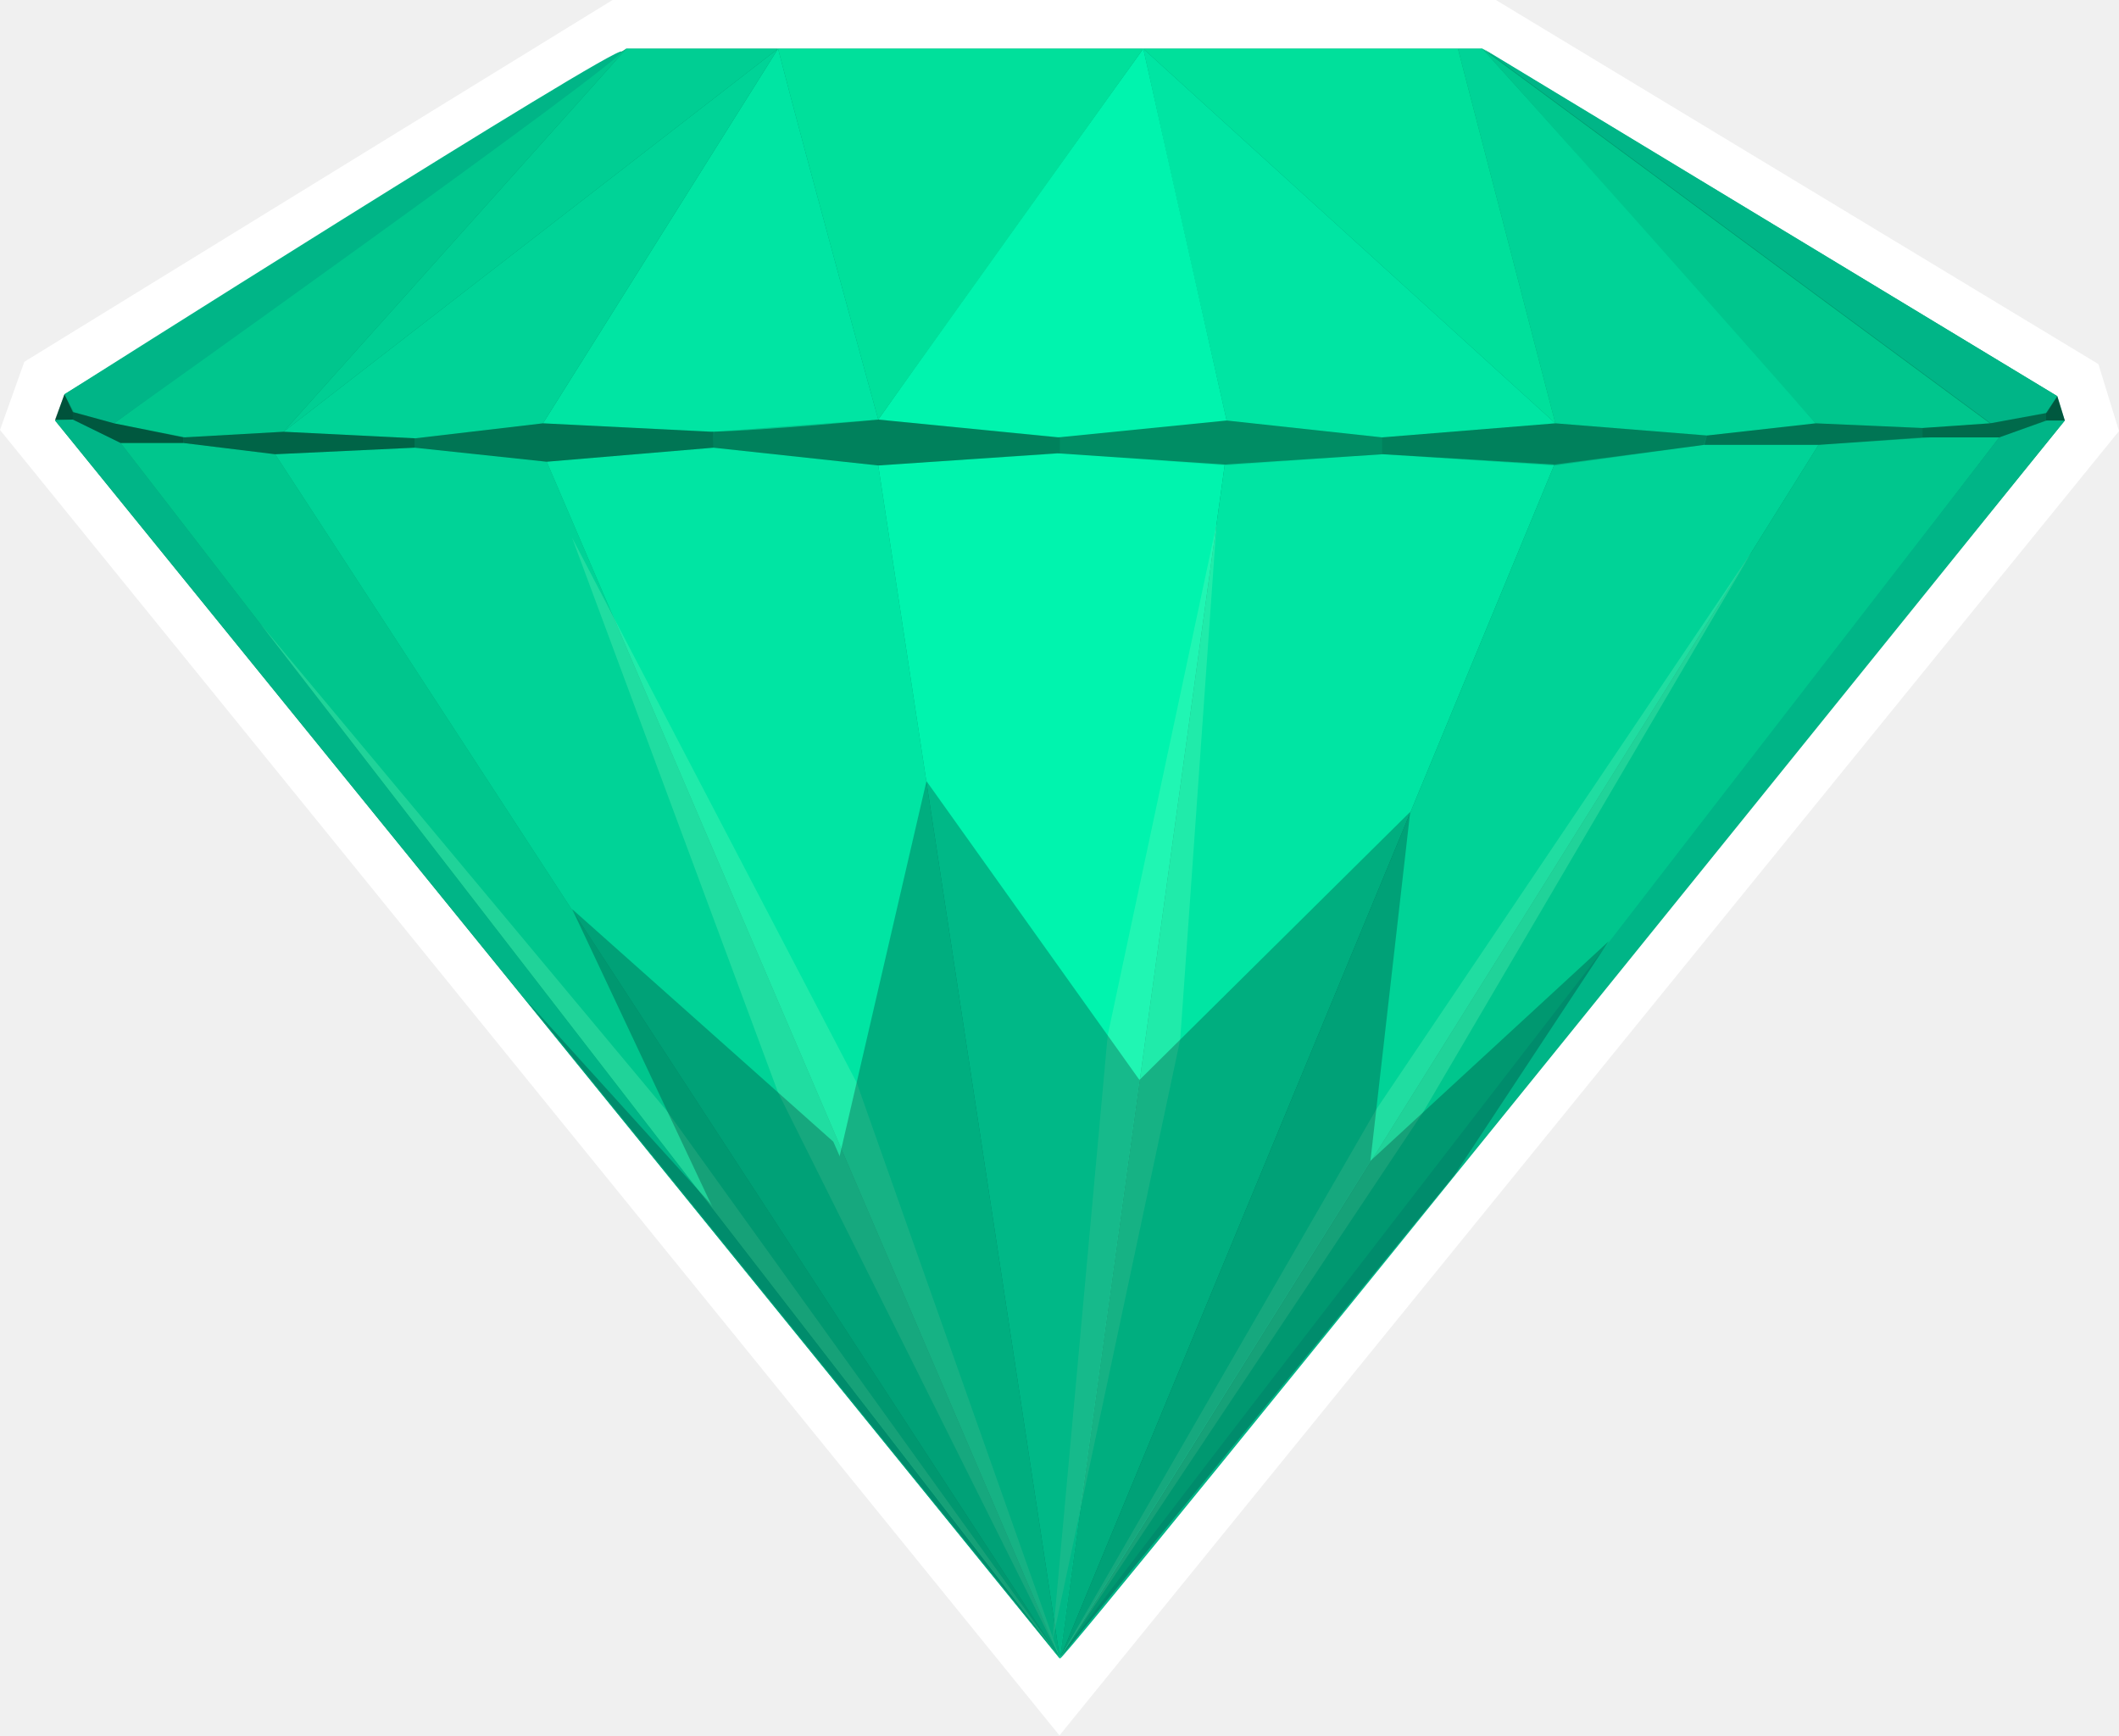
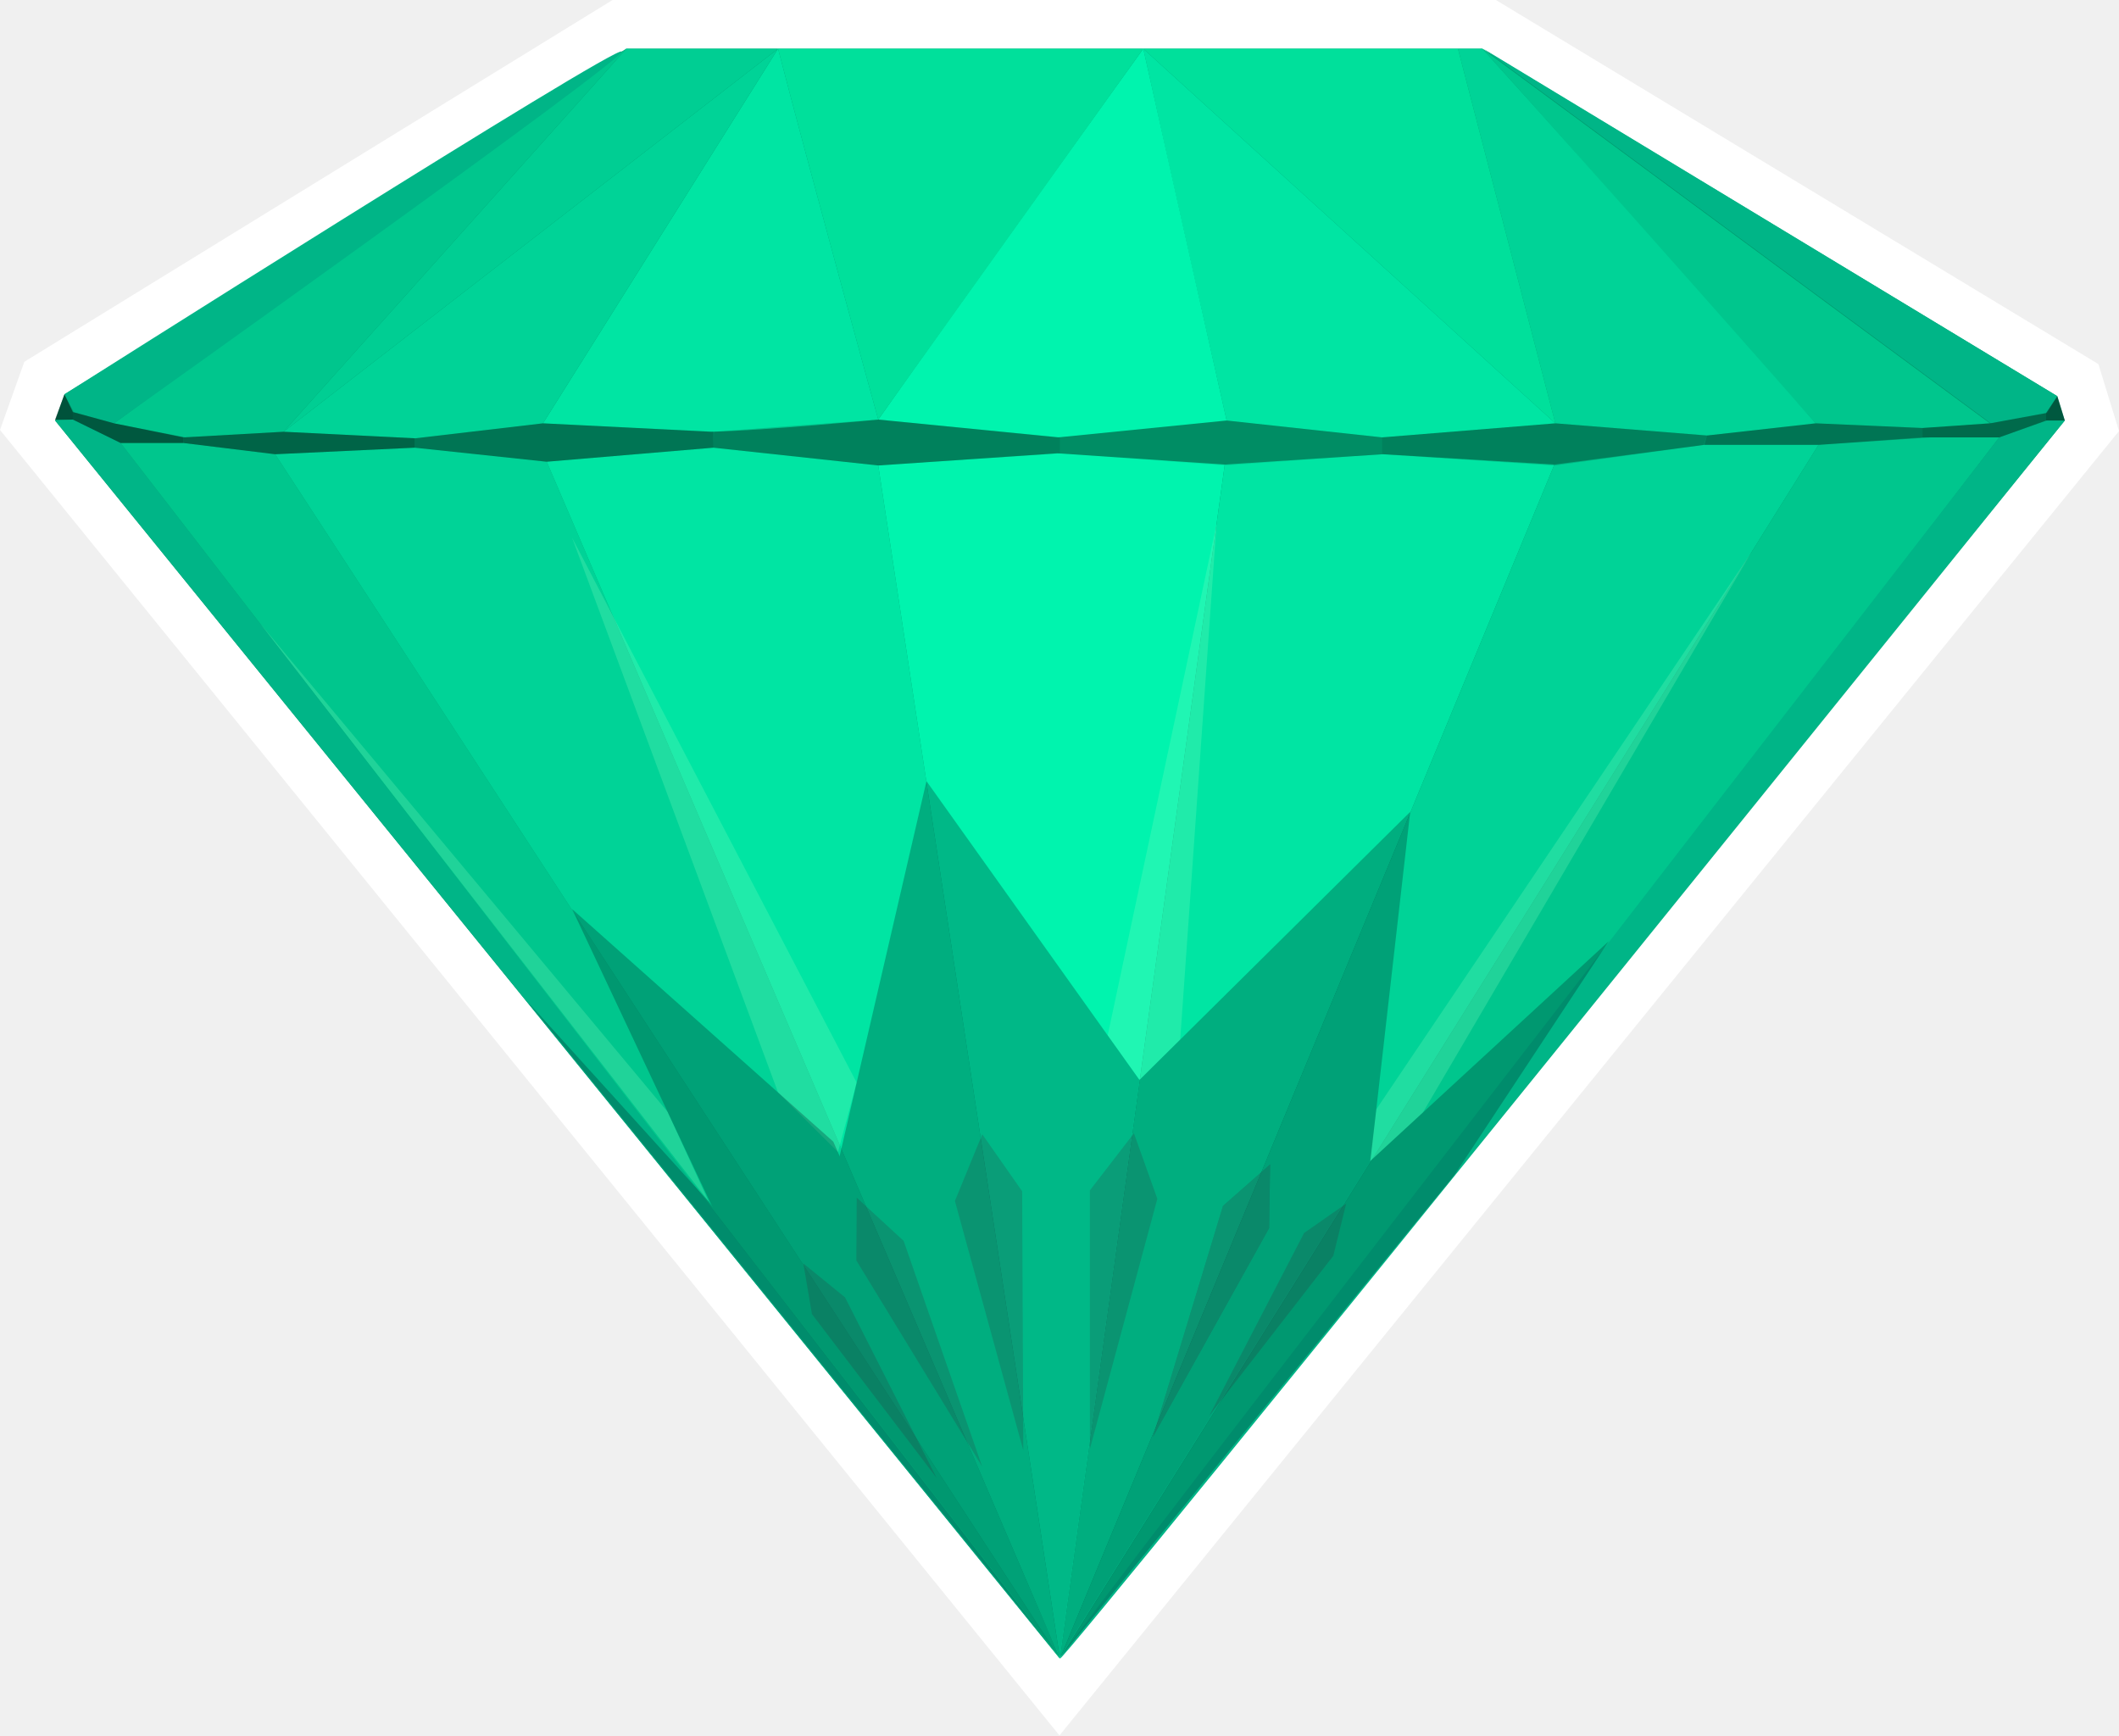
<svg xmlns="http://www.w3.org/2000/svg" id="Green" viewBox="0 0 2262.673 1852.995">
  <defs>
-     <style>.cls-1{fill:#00996d;}.cls-2{fill:#fff;}.cls-3{fill:#00b587;}.cls-4{fill:#00c68d;}.cls-5{fill:#00d397;}.cls-6{fill:#00e09b;}.cls-7{fill:#00e5a3;}.cls-8{fill:#00f4ae;}.cls-9{fill:#00ce93;}.cls-10{opacity:0.8;}.cls-11,.cls-12,.cls-13,.cls-14,.cls-15,.cls-16,.cls-17{fill:#000503;}.cls-11{opacity:0.2;}.cls-12{opacity:0.1;}.cls-13,.cls-20{opacity:0.3;}.cls-14{opacity:0.4;}.cls-15{opacity:0.45;}.cls-16{opacity:0.55;}.cls-17{opacity:0.6;}.cls-18{opacity:0.22;}.cls-19{fill:#93ffc5;}.cls-21{fill:#002d2d;}</style>
+     <style>.cls-1{fill:#00996d;}.cls-2{fill:#fff;}.cls-3{fill:#00b587;}.cls-4{fill:#00c68d;}.cls-5{fill:#00d397;}.cls-6{fill:#00e09b;}.cls-7{fill:#00e5a3;}.cls-8{fill:#00f4ae;}.cls-9{fill:#00ce93;}.cls-10{opacity:0.8;}.cls-11,.cls-12,.cls-13,.cls-14,.cls-15,.cls-16,.cls-17{fill:#000503;}.cls-11{opacity:0.2;}.cls-12{opacity:0.1;}.cls-13,.cls-20{opacity:0.3;}.cls-14{opacity:0.4;}.cls-15{opacity:0.45;}.cls-16{opacity:0.55;}.cls-17{opacity:0.6;}.cls-18{opacity:0.22;}.cls-19{fill:#93ffc5;}.cls-21{fill:#002d2d;}.cls-22{opacity:0.15;}.cls-23{fill:#402;}</style>
  </defs>
  <polygon class="cls-1" points="29.404 454.028 47.399 403.644 661.453 26 1590.054 26 2218.742 405.875 2233.741 454.62 1131.299 1811.748 29.404 454.028" />
  <path class="cls-2" d="M1680,497l614,371,8,26L1228.5,2215.5,156,894l10-28L766,497h914m14.49-52H751.29l-12.53,7.706-600,369-15.578,9.581L117.029,848.51l-10,28-9.838,27.546,18.432,22.712,1072.5,1321.5,40.357,49.727,40.38-49.709,1073.5-1321.5,17.503-21.547L2351.7,878.708l-8-26-5.833-18.957-16.975-10.257-614-371L1694.49,445Z" transform="translate(-97.1915 -445)" />
  <g id="Main">
    <polygon class="cls-3" points="1583.808 52 2196.808 423 2185.808 441 2125.808 452 1583.808 52" />
    <path class="cls-4" d="M2036,897l114,5,72-5L1680,497C1798,627,1918,767,2036,897Z" transform="translate(-97.1915 -445)" />
    <path class="cls-5" d="M1680,497c118,130,356,400,356,400l-116,13-162-13q-52-200-104-400Z" transform="translate(-97.1915 -445)" />
    <path class="cls-6" d="M1758,897,1318,497h336Q1706,697,1758,897Z" transform="translate(-97.1915 -445)" />
    <path class="cls-7" d="M1318,497c29.667,135,89,397,89,397l166,18,185-15Z" transform="translate(-97.1915 -445)" />
    <path class="cls-8" d="M1318,497s-188,261-283,396l192,19,180-18Z" transform="translate(-97.1915 -445)" />
    <path class="cls-6" d="M928,497c35,135,107,396,107,396l283-396Z" transform="translate(-97.1915 -445)" />
    <path class="cls-7" d="M928,497,677,897l179,9c59-1.333,179-13,179-13S963,632,928,497Z" transform="translate(-97.1915 -445)" />
    <path class="cls-5" d="M928,497,677,897,541,913l-141-7Z" transform="translate(-97.1915 -445)" />
    <path class="cls-9" d="M400,906,766,497H928Z" transform="translate(-97.1915 -445)" />
    <path class="cls-4" d="M400,906l-105,6-76-15L766,497Z" transform="translate(-97.1915 -445)" />
    <path class="cls-3" d="M219,897l-43-12-10-19S755.78,492.23,761,500C766.067,507.542,219,897,219,897Z" transform="translate(-97.1915 -445)" />
    <path class="cls-3" d="M156,894l19-1,51,25L1229,2216C871,1775,156,894,156,894Z" transform="translate(-97.1915 -445)" />
    <path class="cls-4" d="M226,918h67l98,12,838,1286C892.333,1780.333,226,918,226,918Z" transform="translate(-97.1915 -445)" />
    <path class="cls-5" d="M391,930l149-7,141,15q274,639,548,1278Z" transform="translate(-97.1915 -445)" />
    <path class="cls-7" d="M681,938l178-15,176,19q97,637,194,1274Q955,1577,681,938Z" transform="translate(-97.1915 -445)" />
    <path class="cls-8" d="M1035,942l191-13,179,12s-117.333,850-176,1275C1164.333,1791.333,1035,942,1035,942Z" transform="translate(-97.1915 -445)" />
    <path class="cls-7" d="M1405,941l169-11,183,11L1229,2216C1287.667,1791,1405,941,1405,941Z" transform="translate(-97.1915 -445)" />
    <path class="cls-5" d="M1757,941l160-21h122s-541,866.667-810,1296Z" transform="translate(-97.1915 -445)" />
    <path class="cls-4" d="M2039,920l120-8h73s-668,871.333-1003,1304C1498,1786.667,2039,920,2039,920Z" transform="translate(-97.1915 -445)" />
    <path class="cls-3" d="M2302,894h-19l-51,18S1224.646,2212.558,1229,2216C1233.419,2219.494,2302,894,2302,894Z" transform="translate(-97.1915 -445)" />
  </g>
  <g id="slice_copy" data-name="slice copy" class="cls-10">
    <polygon class="cls-11" points="937.808 448 762.27 461 761.808 478 937.808 497 1131.808 484 1131.808 467 937.808 448" />
    <polygon class="cls-12" points="1309.808 449 1475.808 467 1475.808 485 1307.808 497 1131.808 484 1131.808 467 1309.808 449" />
    <polygon class="cls-13" points="761.808 461 761.808 478 583.808 493 442.808 478 442.808 468 579.808 452 761.808 461" />
    <polygon class="cls-11" points="1660.808 452 1822.808 465 1819.325 475 1659.808 497 1475.808 485 1475.808 467 1660.808 452" />
    <polygon class="cls-13" points="1938.808 452 2052.808 457 2052.808 467 1941.808 475 1819.808 475 1822.808 465 1938.808 452" />
    <polygon class="cls-14" points="2124.808 452 2184.808 441 2184.808 449 2134.808 467 2052.808 467 2052.808 457 2124.808 452" />
    <polygon class="cls-15" points="302.808 461 442.808 468 442.808 478 293.808 485 195.808 473 195.808 467 302.808 461" />
    <polygon class="cls-16" points="121.808 452 195.808 467 195.808 473 128.808 473 77.808 448 77.808 440 121.808 452" />
    <polygon class="cls-16" points="2184.808 441 2184.808 449 2204.808 449 2196.808 423 2184.808 441" />
    <polygon class="cls-17" points="68.808 421 58.808 448 77.808 448 77.808 440 68.808 421" />
  </g>
  <g id="Layer_24_copy" data-name="Layer 24 copy" class="cls-18">
-     <polygon class="cls-19" points="1299.022 559.65 1182.808 1105.534 1123.808 1752.177 1260.231 1110.003 1299.022 559.65" />
-     <polygon class="cls-19" points="1870.036 589.959 1469.621 1184.489 1131.808 1770 1519.357 1187.886 1870.036 589.959" />
-     <polygon class="cls-19" points="610.808 574 914.741 1155.914 1131.808 1770 830.808 1166.462 610.808 574" />
-     <polygon class="cls-19" points="277.266 665.125 1131.808 1770 712.808 1187.086 277.266 665.125" />
+     <polygon class="cls-19" points="1299.022 559.65 1182.808 1105.534 1216.808 1153 1260.231 1110.003 1299.022 559.65" />
+     <polygon class="cls-19" points="1870.036 589.959 1469.621 1184.489 1462.808 1240 1519.357 1187.886 1870.036 589.959" />
+     <polygon class="cls-19" points="610.808 574 914.741 1155.914 894.808 1230 830.808 1166.462 610.808 574" />
+     <polygon class="cls-19" points="277.266 665.125 756.808 1283 712.808 1187.086 277.266 665.125" />
  </g>
  <g id="Layer_14" data-name="Layer 14" class="cls-20">
    <polygon class="cls-21" points="989.278 834 894.808 1242 1131.808 1770 1216.923 1153.399 989.278 834" />
    <polygon class="cls-21" points="1216.808 1153 1131.808 1770 1463.279 1240.122 1505.836 866.809 1216.808 1153" />
    <polygon class="cls-21" points="889.808 1219 610.947 970.683 761.808 1291.185 1131.808 1770 889.808 1219" />
    <polygon class="cls-21" points="1717.808 1005 1462.808 1240 1131.808 1770 1552.808 1255 1717.808 1005" />
    <polygon class="cls-21" points="562.179 1068.215 756.732 1283 1131.808 1770 562.179 1068.215" />
  </g>
+   <g id="Layer_27_copy" data-name="Layer 27 copy" class="cls-22">
+     <polygon class="cls-23" points="1210.808 1210 1163.808 1271 1163.808 1547 1235.808 1280 1210.808 1210" />
+     <polygon class="cls-23" points="1048.843 1211.093 1019.654 1282.353 1092.665 1548.521 1091.469 1271.986 1048.843 1211.093" />
+     <polygon class="cls-23" points="914.808 1278.773 914.397 1345.823 1048.808 1566 964.894 1324.887 914.808 1278.773" />
+     <polygon class="cls-23" points="857.801 1349.019 866.993 1403.094 1000.136 1578.052 902.321 1385.242 857.801 1349.019" />
+     <polygon class="cls-23" points="1437.457 1285.09 1392.502 1316.516 1291.253 1511.672 1423.743 1340.822 1437.457 1285.09" />
+     <polygon class="cls-23" points="1356.255 1243.252 1305.93 1287.563 1231.018 1534.407 1355.161 1311.326 1356.255 1243.252" />
+     <polygon class="cls-23" points="1356.255 1243.252 1305.93 1287.563 1231.018 1534.407 1355.161 1311.326 1356.255 1243.252" />
+     <path class="cls-23" d="M1494,2039" transform="translate(-97.1915 -445)" />
+     <path class="cls-23" d="M1757,1844" transform="translate(-97.1915 -445)" />
+   </g>
</svg>
